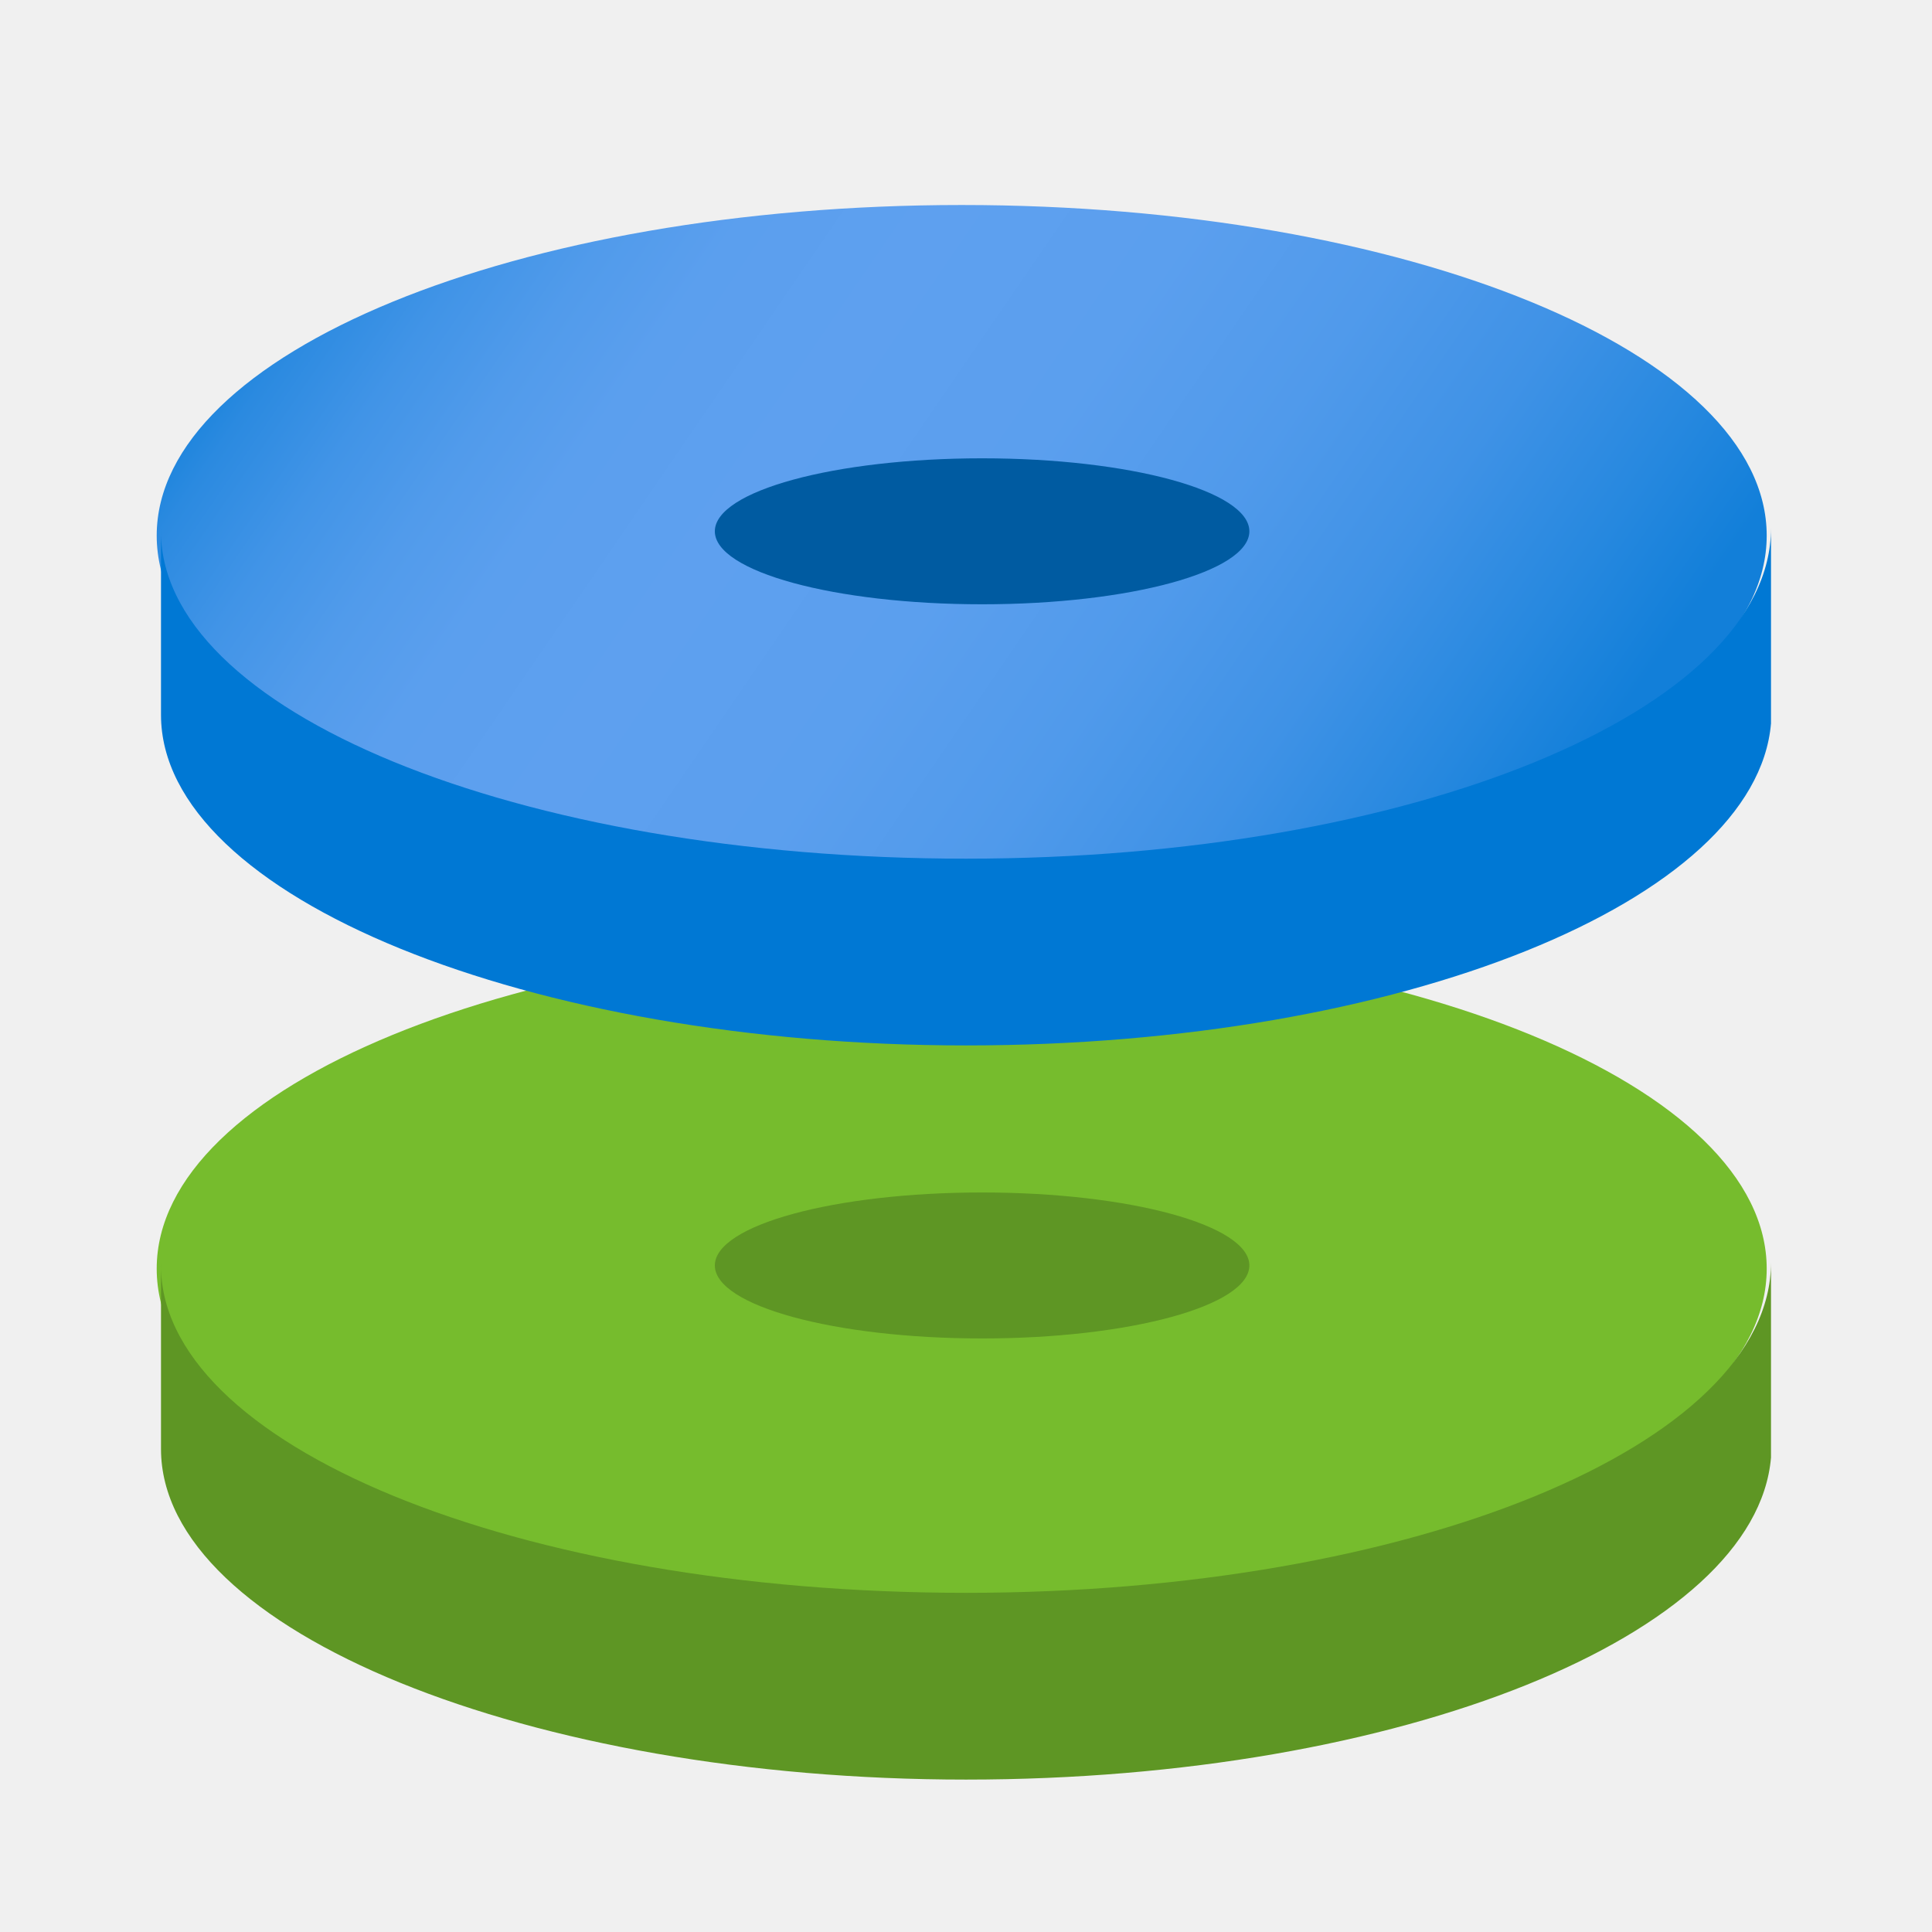
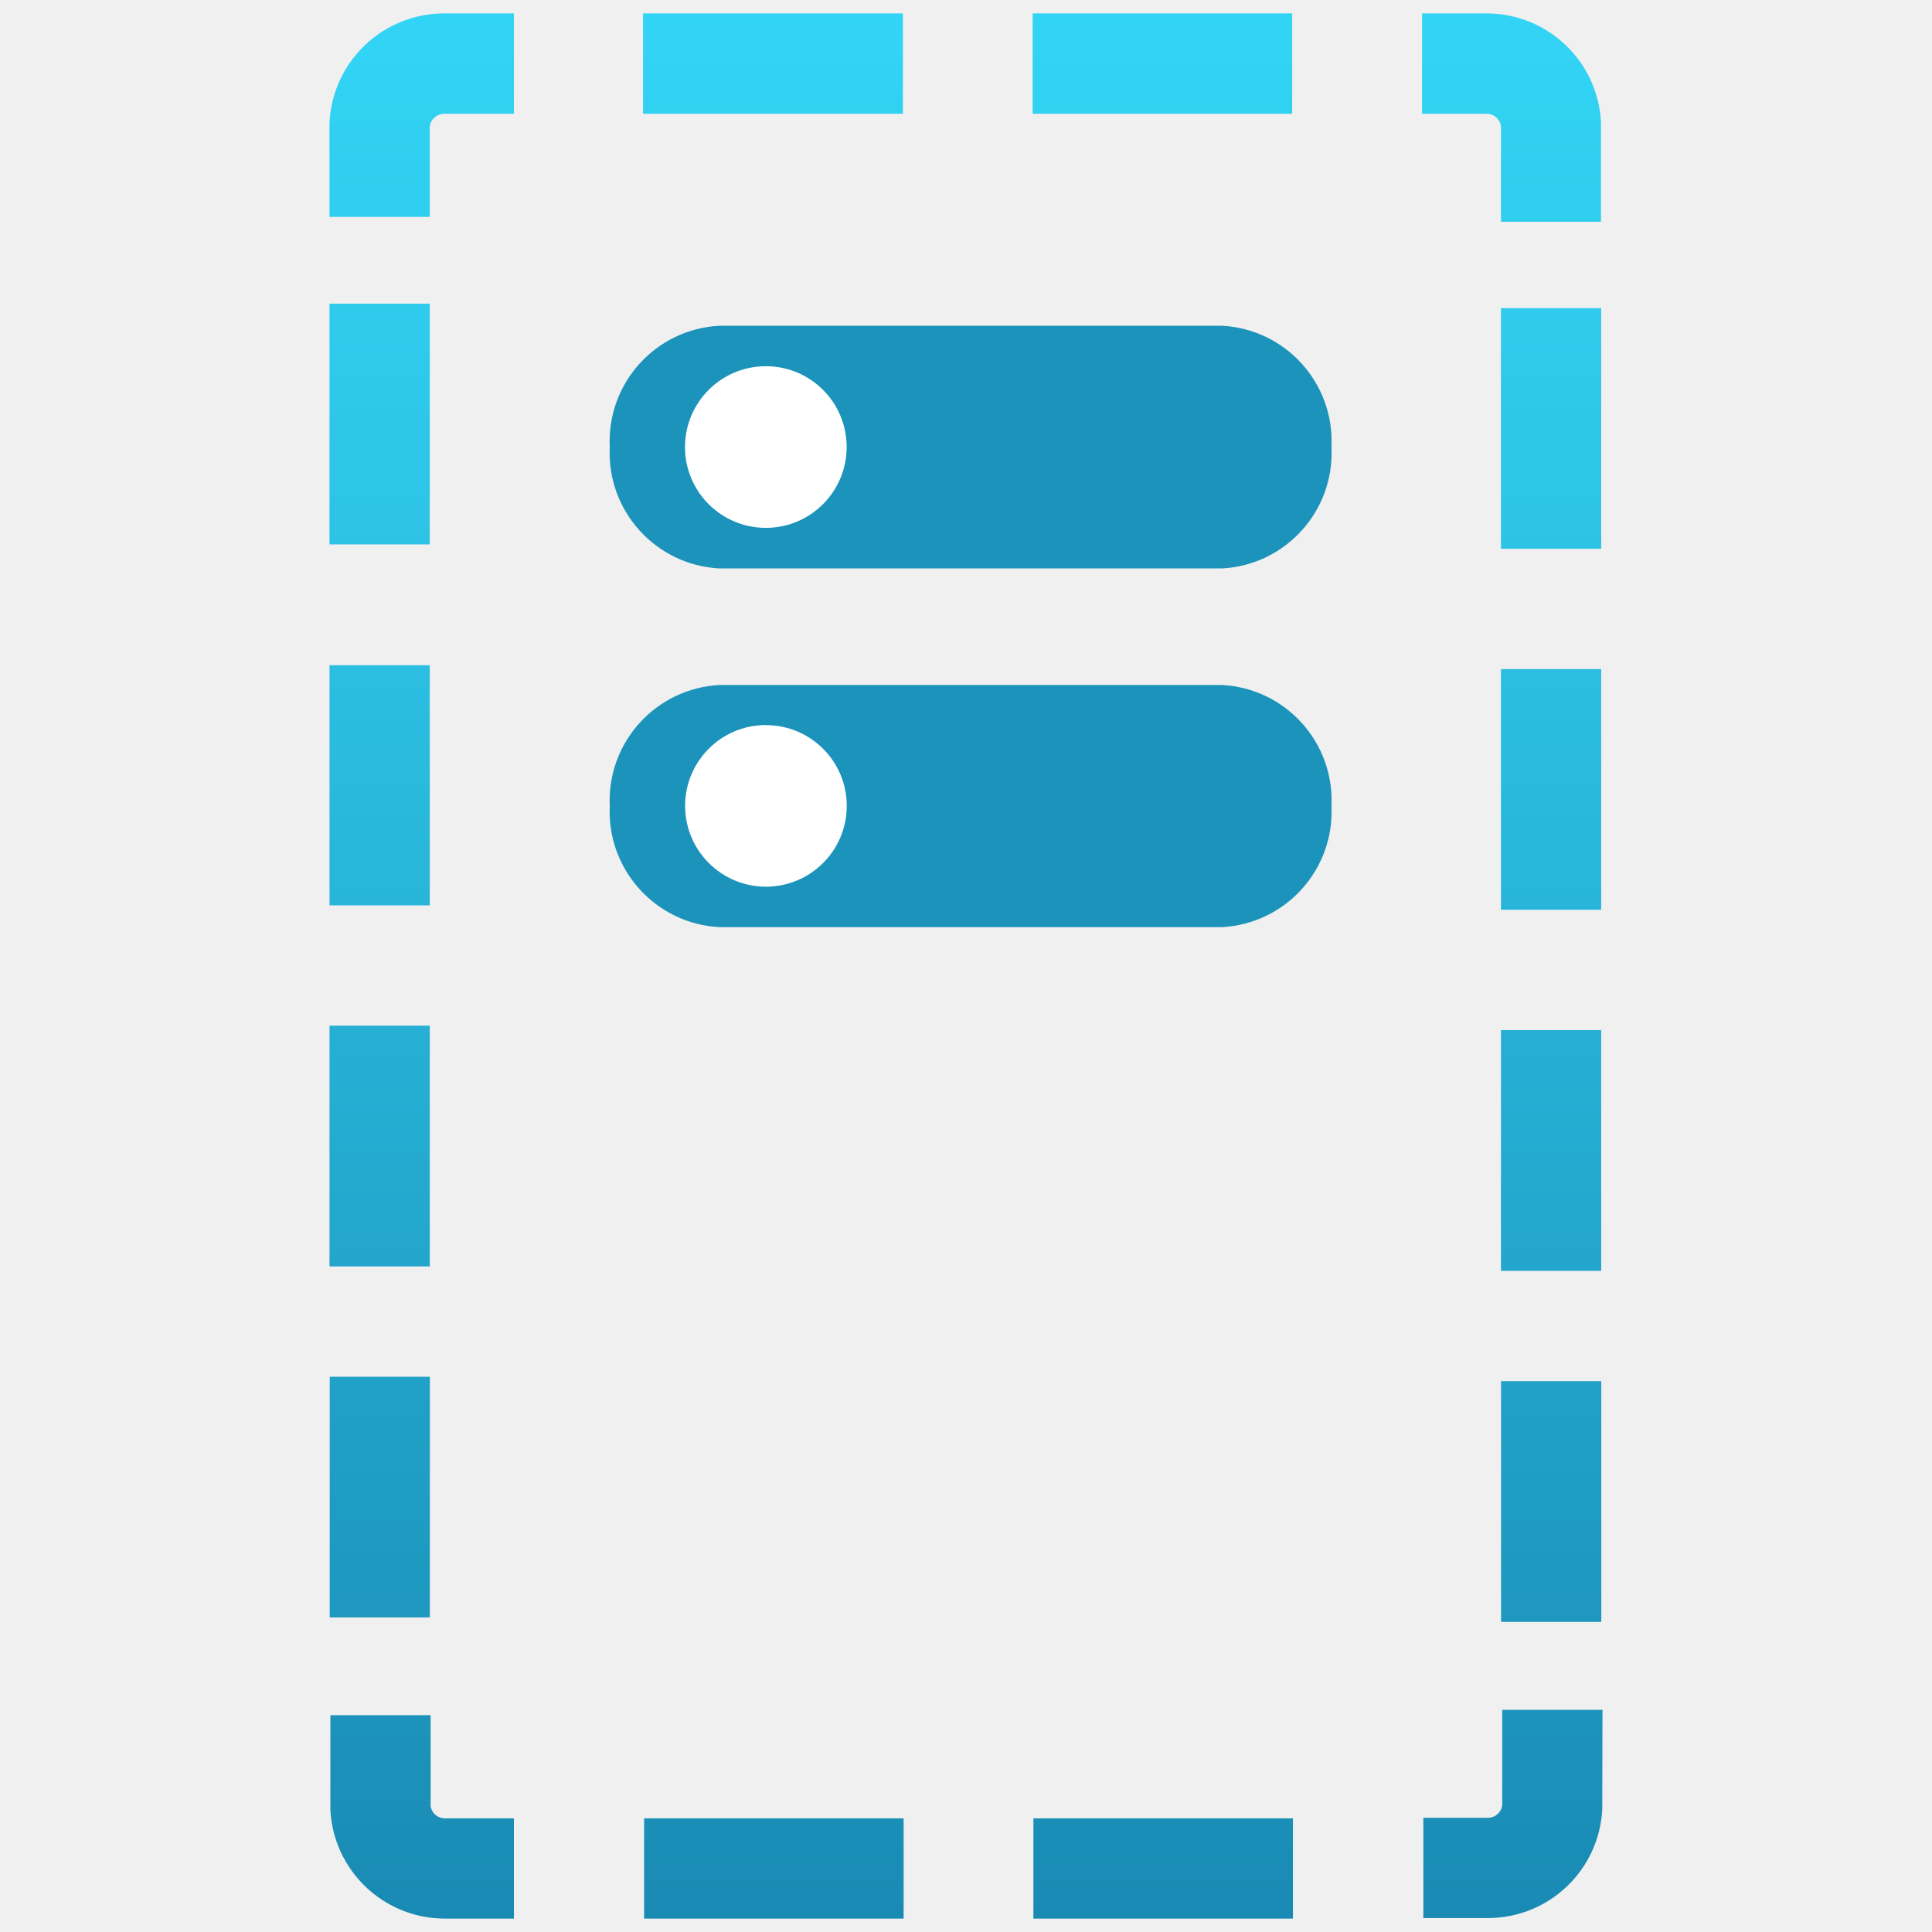
<svg xmlns="http://www.w3.org/2000/svg" viewBox="0 0 18 18" class="msportalfx-svg-placeholder" role="presentation" focusable="false">
  <g>
    <defs>
-       <linearGradient id="4c101ed4-8b70-45a1-a2db-bee079a99f50" x1="5.51" x2="12.94" y1="802.5" y2="810.58" gradientTransform="matrix(1 0 0 1.59 0 -1278.76)" gradientUnits="userSpaceOnUse">
-         <stop offset="0" stop-color="#0078d4" />
-         <stop offset=".02" stop-color="#0d7ed8" />
-         <stop offset=".08" stop-color="#2b8ae0" />
-         <stop offset=".15" stop-color="#4194e7" />
-         <stop offset=".22" stop-color="#519beb" />
-         <stop offset=".29" stop-color="#5b9fee" />
-         <stop offset=".4" stop-color="#5ea0ef" />
-         <stop offset=".55" stop-color="#5b9fee" />
-         <stop offset=".68" stop-color="#509aeb" />
-         <stop offset=".8" stop-color="#3f92e6" />
-         <stop offset=".91" stop-color="#2688df" />
-         <stop offset=".99" stop-color="#127fd9" />
+       <linearGradient id="dd943d48-05b7-496a-a8d6-7cc3b4904bc1" x1="306" y1="145.415" x2="306" y2="163.165" gradientTransform="matrix(1 0 0 -1 -297 163.29)" gradientUnits="userSpaceOnUse">
+         <stop offset="0" stop-color="#198ab3" />
+         <stop offset=".101" stop-color="#1c93bb" />
+         <stop offset=".701" stop-color="#2cc2e5" />
+         <stop offset="1" stop-color="#32d4f5" />
      </linearGradient>
    </defs>
-     <ellipse cx="8.96" cy="11.82" fill="#76bc2d" rx="7.5" ry="3.08" />
-     <ellipse cx="9.15" cy="11.79" fill="#5e9624" rx="2.49" ry=".68" />
-     <ellipse cx="8.96" cy="4.99" fill="url(#4c101ed4-8b70-45a1-a2db-bee079a99f50)" rx="7.5" ry="3.08" />
-     <ellipse cx="9.15" cy="4.95" fill="#005ba1" rx="2.49" ry=".68" />
-     <path fill="#5e9624" d="M9 14.84c4.15 0 7.5-1.38 7.5-3.08v1.82c-.14 1.65-3.44 3-7.5 3S1.5 15.2 1.5 13.5v-1.74c-.04 1.7 3.32 3.08 7.5 3.08z" />
-     <path fill="#0078d4" d="M9 8c4.15 0 7.5-1.38 7.5-3.08v1.82c-.14 1.65-3.44 3-7.5 3S1.5 8.36 1.5 6.66V4.92C1.46 6.62 4.82 8 9 8z" />
+     <path d="M12.405 7.51a1.078 1.078 0 0 1-1.021 1.128h-4.68A1.079 1.079 0 0 1 5.681 7.51a1.079 1.079 0 0 1 1.023-1.128h4.681a1.077 1.077 0 0 1 1.02 1.128Zm0-3.348a1.077 1.077 0 0 0-1.021-1.127h-4.68a1.078 1.078 0 0 0-1.023 1.129 1.079 1.079 0 0 0 1.023 1.132h4.681a1.078 1.078 0 0 0 1.02-1.132v-.002Z" fill="#1c93bb" />
+     <path d="M7.888 4.164a.753.753 0 1 1-.754-.752.752.752 0 0 1 .754.75v.002Zm-.752 2.591a.753.753 0 1 0 .753.753.752.752 0 0 0-.752-.752h-.001Z" class="msportalfx-svg-c01" />
+     <path d="M14.918 11.84h-.934V9.597h.934v2.243Zm-10.914-.041H3.07V9.556h.934v2.243Zm10.914-3.323h-.934V6.234h.934v2.242ZM4.004 8.435H3.07V6.198h.934v2.237Zm10.914-3.322h-.934V2.871h.934v2.242ZM4.004 5.072H3.07V2.829h.934v2.243Zm10.914-3.006h-.934v-.887a.134.134 0 0 0-.134-.119h-.601V.125h.601c.569 0 1.037.446 1.066 1.014v.926h.002ZM4.004 2.021H3.07v-.882A1.07 1.07 0 0 1 4.138.125h.65v.935h-.649a.136.136 0 0 0-.135.12v.841Zm8.035-.961H9.621V.125h2.418v.935Zm-3.627 0H5.991V.125h2.421v.935Zm6.507 14.051h-.934v-2.243h.934v2.243Zm-10.914-.042h-.933v-2.242h.933v2.242Zm10.923 1.764v.023a1.067 1.067 0 0 1-1.066 1.014h-.601v-.934h.601a.134.134 0 0 0 .134-.12v-.886h.934l-.002.903Zm-10.917-.012a.135.135 0 0 0 .135.12h.642v.934h-.643a1.068 1.068 0 0 1-1.067-1.013v-.882h.934v.841Zm8.035 1.054H9.628v-.934h2.418v.934Zm-3.627 0H6.001v-.934h2.418v.934Z" fill="url(#dd943d48-05b7-496a-a8d6-7cc3b4904bc1)" />
  </g>
  <style>.msportalfx-svg-c01{fill:#fff}.msportalfx-svg-c02{fill:#e5e5e5}.msportalfx-svg-c03{fill:#a0a1a2}.msportalfx-svg-c04{fill:#7a7a7a}.msportalfx-svg-c05{fill:#3e3e3e}.msportalfx-svg-c06{fill:#1e1e1e}.msportalfx-svg-c07{fill:#0f0f0f}.msportalfx-svg-c08{fill:#ba141a}.msportalfx-svg-c09{fill:#dd5900}.msportalfx-svg-c10{fill:#ff8c00}.msportalfx-svg-c11{fill:#fcd116}.msportalfx-svg-c12{fill:#fee087}.msportalfx-svg-c13{fill:#b8d432}.msportalfx-svg-c14,.msportalfx-svg-c32{fill:#57a300}.msportalfx-svg-c15{fill:#59b4d9}.msportalfx-svg-c16{fill:#3999c6}.msportalfx-svg-c17{fill:#804998}.msportalfx-svg-c18{fill:#ec008c}.msportalfx-svg-c19{fill:#0072c6}.msportalfx-svg-c20{fill:#68217a}.msportalfx-svg-c21{fill:#00188f}.msportalfx-svg-c22{fill:#e81123}.fxs-mode-light .msportalfx-svg-c22{fill:#a4262c}.msportalfx-svg-c23{fill:#cae3f3}.msportalfx-svg-c24{fill:#59aed3}.msportalfx-svg-c25{fill:#4c3b12}.msportalfx-svg-c26{fill:#be9555}.msportalfx-svg-c27{fill:#4f4d52}.msportalfx-svg-c28{fill:#ef6f59}.msportalfx-svg-c29{fill:#f7cb64}.msportalfx-svg-c30{fill:#fdd8db}.msportalfx-svg-c31{fill:#f6ffec}.msportalfx-svg-c33{fill:#8a2da5}.msportalfx-svg-c34{fill:#e00b1c}.msportalfx-svg-c35{fill:#015cda}.msportalfx-svg-c36{fill:#5db300}.msportalfx-svg-c97{fill:#ffb900}.msportalfx-svg-c98{fill:#00a4ef}.msportalfx-svg-c99{fill:#f25022}.msportalfx-inverted-theme .msportalfx-svg-c05,.fxs-theme-dark .msportalfx-svg-c05{fill:#777}.msportalfx-inverted-theme .msportalfx-svg-c07,.fxs-theme-dark .msportalfx-svg-c07{fill:#f2f2f2}.msportalfx-svg-palette-white{fill:#fff}.msportalfx-svg-palette-blue{fill:#015cda}.msportalfx-svg-palette-black{fill:#1e1e1e}.msportalfx-svg-palette-green{fill:#57a300}.msportalfx-svg-palette-gray{fill:#a0a1a2}.msportalfx-svg-palette-inherit{fill:inherit}.msportalfx-svg-badge{position:absolute;left:0;bottom:0;min-height:10px;min-width:10px}.fxc-menu-icon&gt;.msportalfx-svg-badge{left:-2px;bottom:-2px;min-height:8px;min-width:8px}.msportalfx-svg-disabled{filter:grayscale(100%)}.msportalfx-svg-loading-square{animation:ProgressFlagAnimation 1.45s infinite ease-in-out;transform-origin:50%}.msportalfx-svg-loading-square:nth-child(1){animation-delay:0s}.msportalfx-svg-loading-square:nth-child(2){animation-delay:.2s}.msportalfx-svg-loading-square:nth-child(3){animation-delay:.4s}@keyframes ProgressFlagAnimation{0%{transform:scale(1);opacity:.3}36.1%{transform:scale(1.06);opacity:1}50%{transform:scale(1.06);opacity:1}86.1%{transform:scale(1);opacity:.3}}.msportalfx-svg-flip-horizontal&gt;svg,svg.msportalfx-svg-flip-horizontal{transform:scaleX(-1)}.msportalfx-svg-fabric-rotate360{animation:ImageRotation 1.3s cubic-bezier(.53,.21,.29,.67) infinite}@keyframes ImageRotation{0%{transform:rotate(-45deg)}100%{transform:rotate(315deg)}}.fxs-svg-number .msportalfx-font-bold{font-size:10px;fill:#0065ad}.fxs-svg-number .fxs-svg-circle{stroke-width:0%;fill:#0078d4}.fxs-svg-number .fxs-svg-text{fill:#fff;font-size:10px}.fxs-svg-number.msportalfx-svg-disabled{filter:grayscale(0%)}.fxs-svg-number.msportalfx-svg-disabled .fxs-svg-circle{fill:#fff;stroke-width:1px;stroke:#949494}.fxs-svg-number.msportalfx-svg-disabled .fxs-svg-text{fill:#949494}.fxs-theme-dark .fxs-svg-number .fxs-svg-text{fill:#0f0f0f}.fxs-theme-dark .fxs-svg-number .fxs-svg-circle{stroke-width:0%;fill:#0078d4}.fxs-theme-dark .fxs-svg-number.msportalfx-svg-disabled .fxs-svg-circle{fill:#0f0f0f;stroke-width:1px;stroke:#949494}.fxs-theme-dark .fxs-svg-number.msportalfx-svg-disabled .fxs-svg-text{fill:#949494}</style>
</svg>
